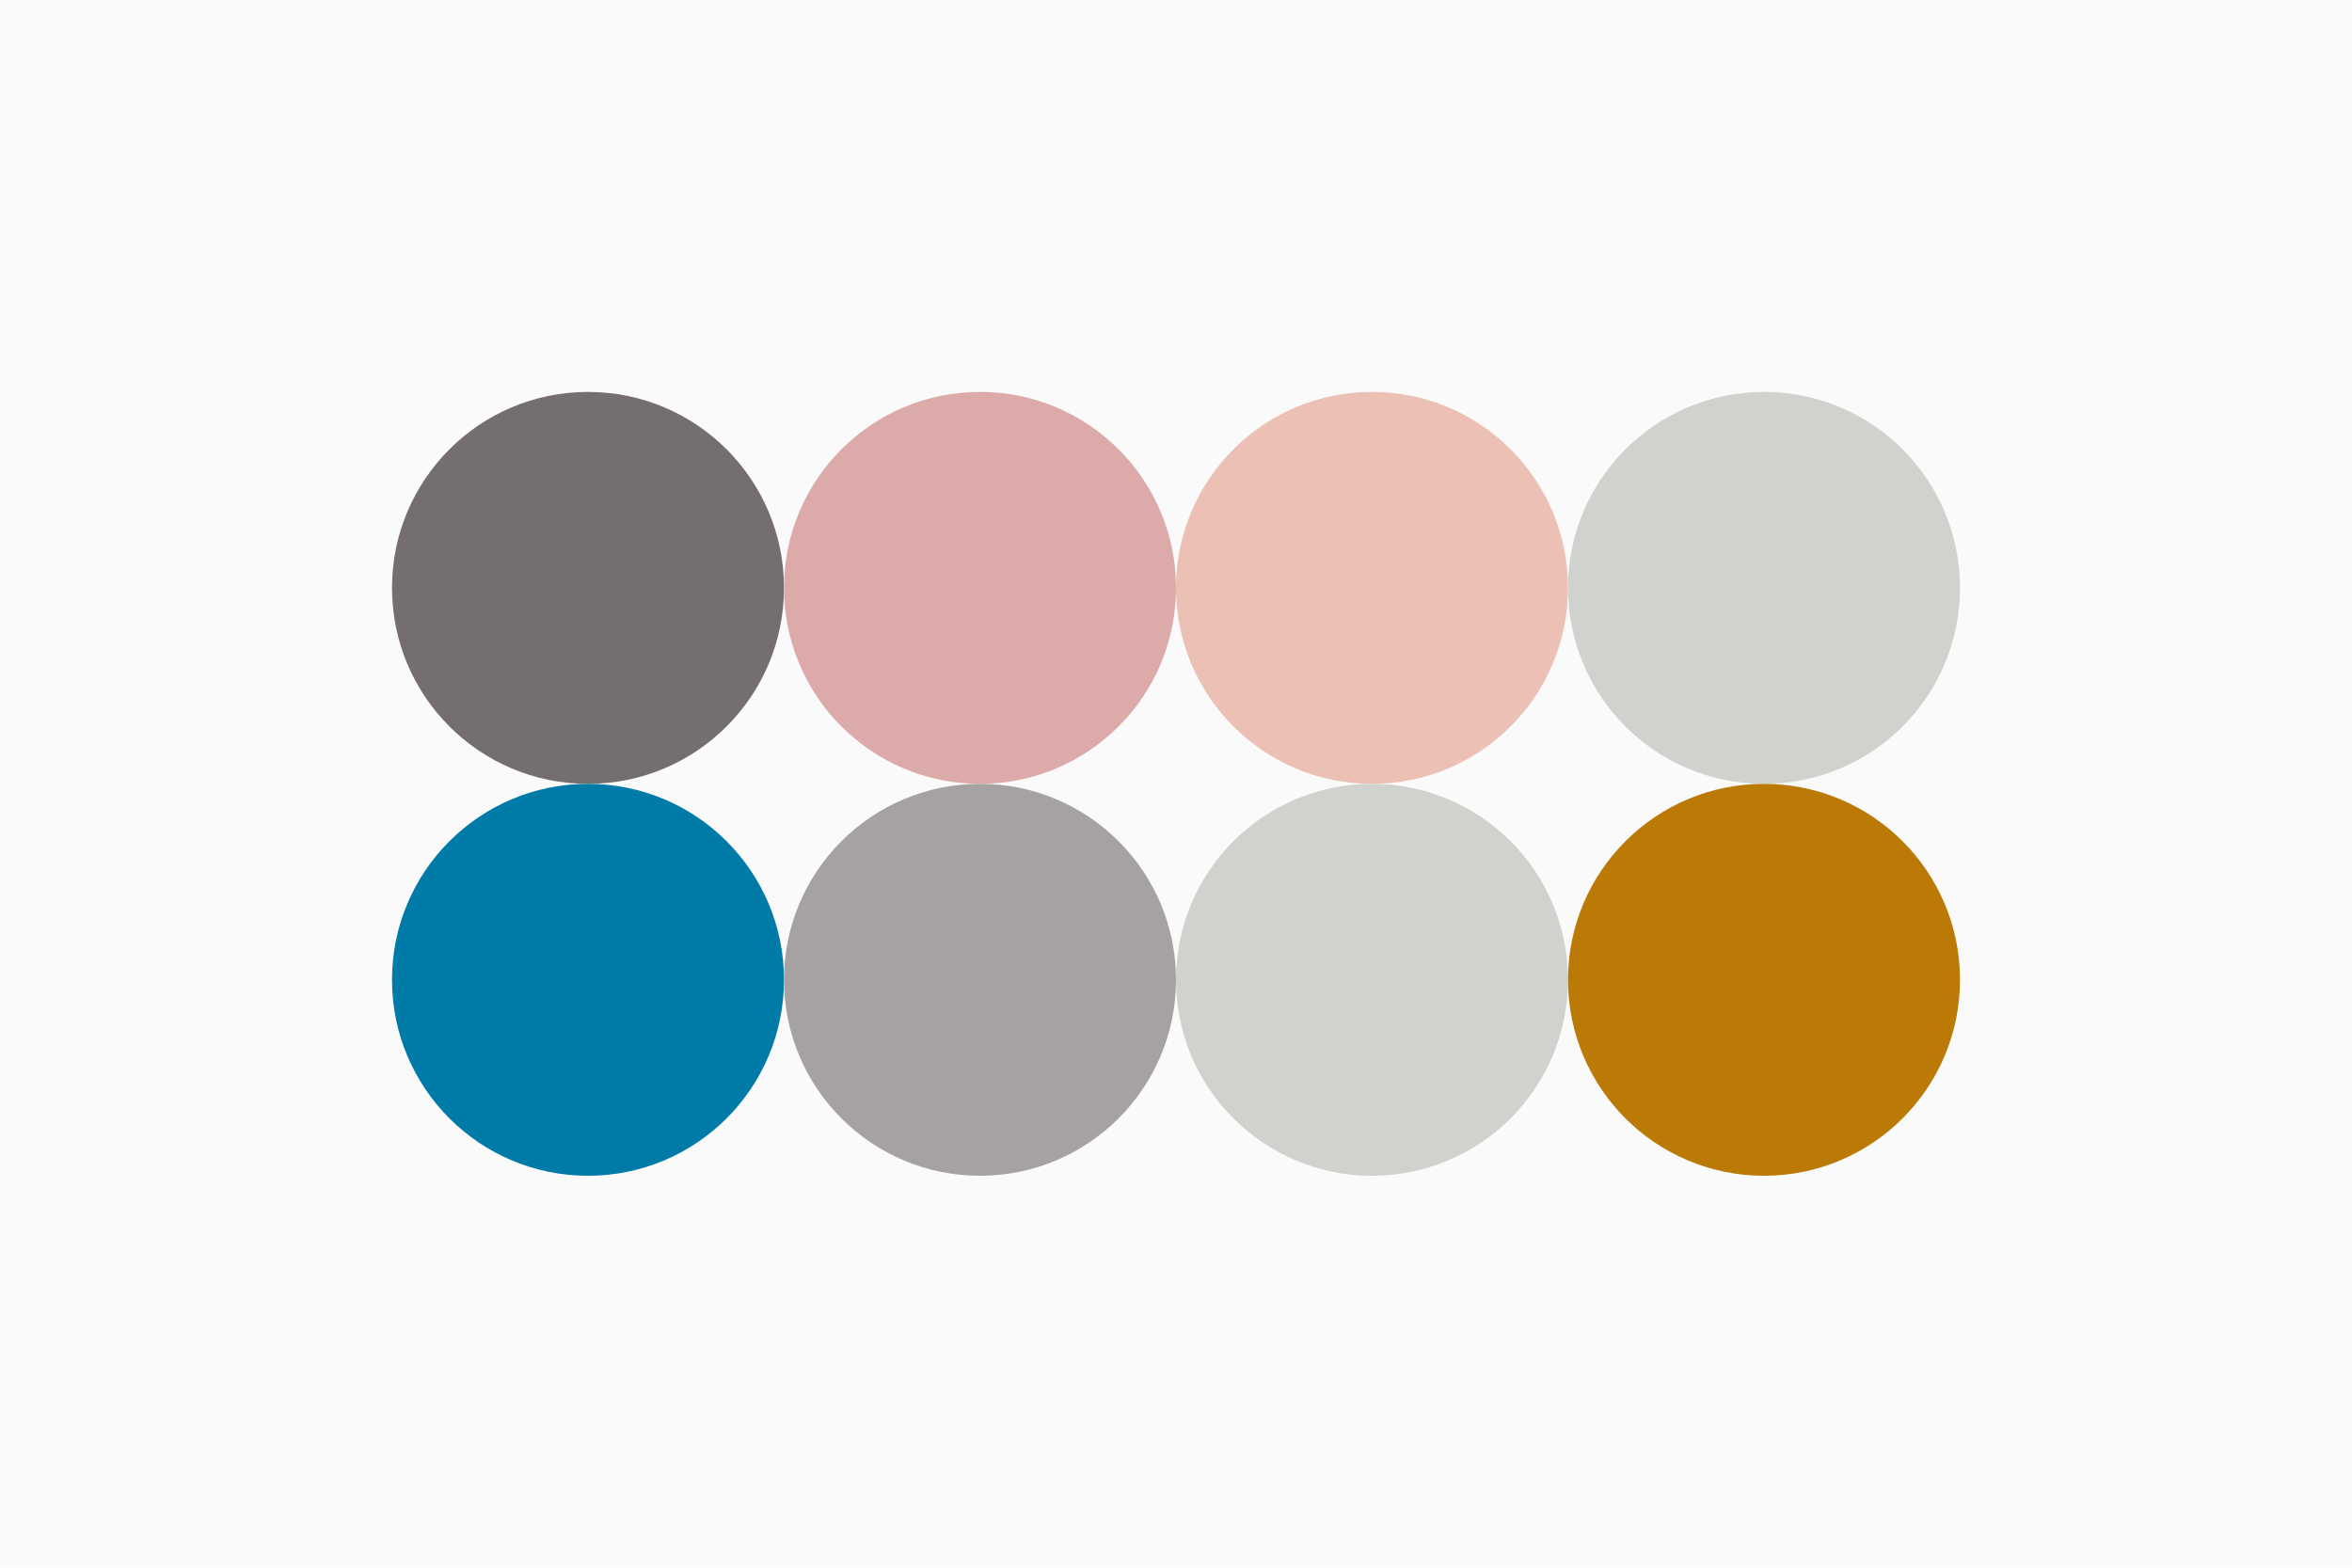
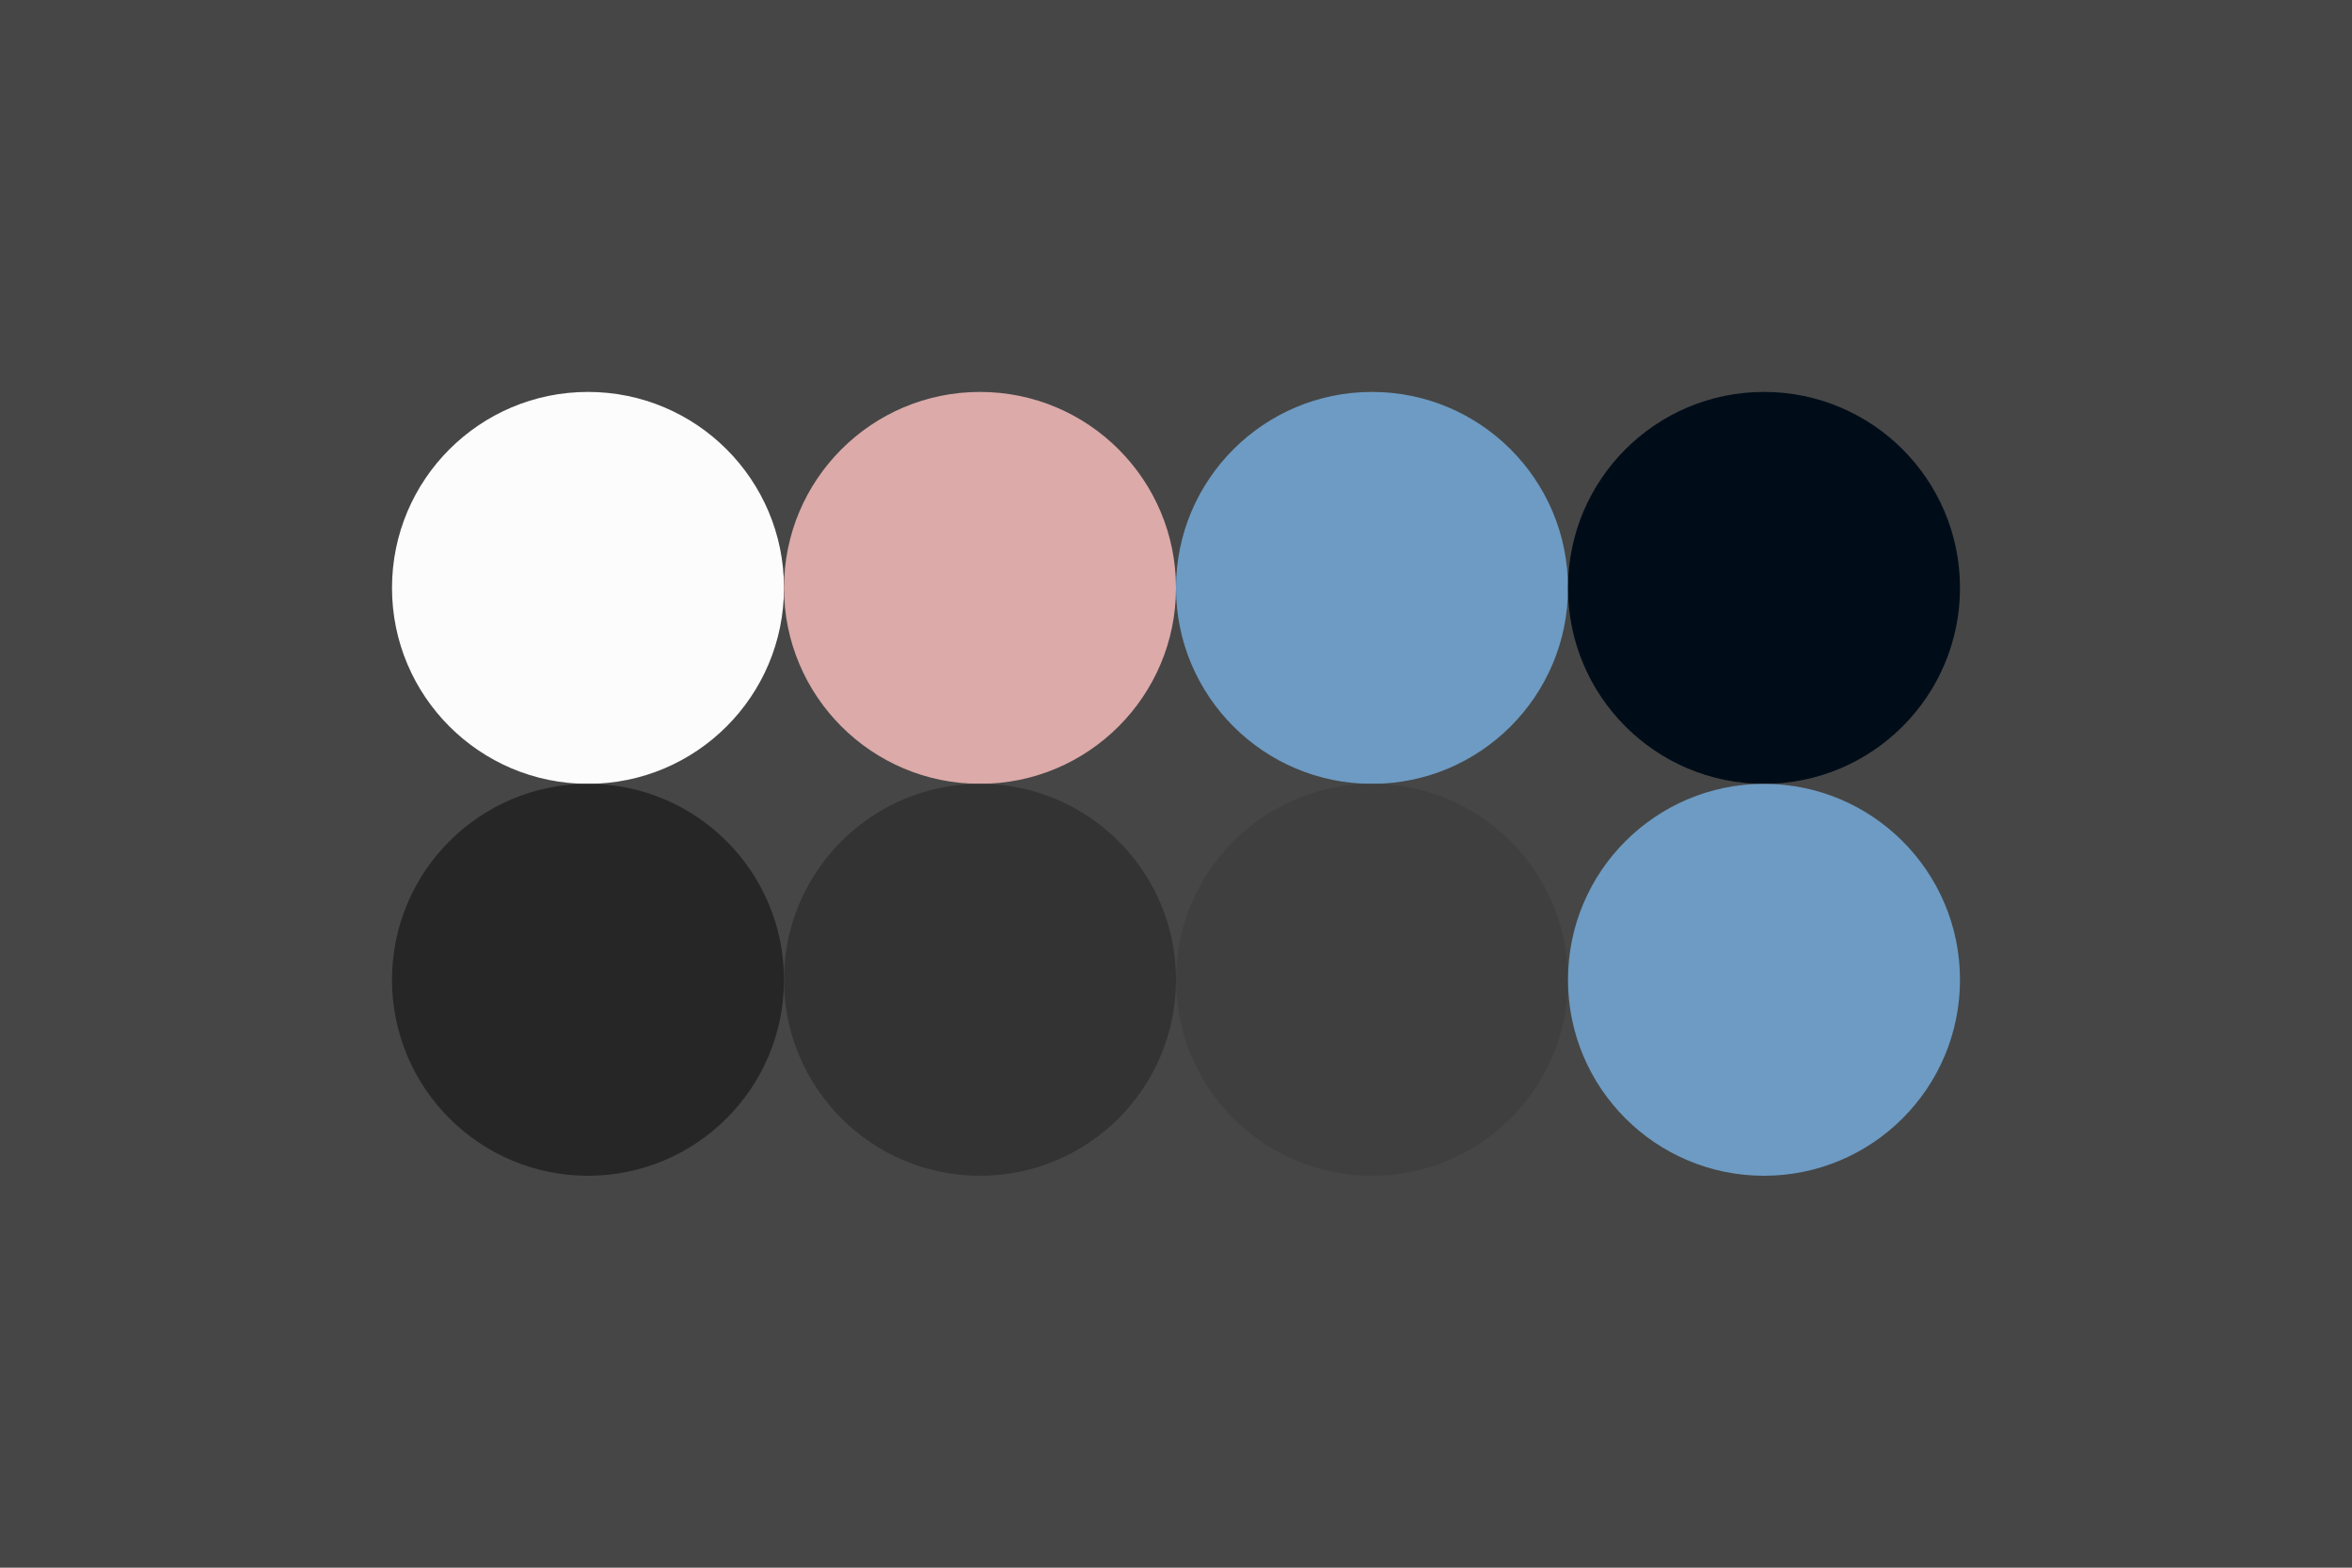
<svg xmlns="http://www.w3.org/2000/svg" width="96px" height="64px" baseProfile="full" version="1.1">
-   <rect width="96" height="64" id="background" fill="#FAFAFA" />
-   <circle cx="24" cy="24" r="8" id="f_high" fill="#746d71" />
-   <circle cx="40" cy="24" r="8" id="f_med" fill="#dbaaa9" />
-   <circle cx="56" cy="24" r="8" id="f_low" fill="#ecc0b5" />
-   <circle cx="72" cy="24" r="8" id="f_inv" fill="#CFD2CD" />
-   <circle cx="24" cy="40" r="8" id="b_high" fill="#007ba7" />
-   <circle cx="40" cy="40" r="8" id="b_med" fill="#A6A2A2" />
-   <circle cx="56" cy="40" r="8" id="b_low" fill="#CFD2CD" />
-   <circle cx="72" cy="40" r="8" id="b_inv" fill="#ba7a05" />
+   <rect width="96" height="64" id="background" fill="#464646" />
+   <circle cx="24" cy="24" r="8" id="f_high" fill="#FCFCFC" />
+   <circle cx="40" cy="24" r="8" id="f_med" fill="#DBAAA9" />
+   <circle cx="56" cy="24" r="8" id="f_low" fill="#6D9BC3" />
+   <circle cx="72" cy="24" r="8" id="f_inv" fill="#000D18" />
+   <circle cx="24" cy="40" r="8" id="b_high" fill="#262626" />
+   <circle cx="40" cy="40" r="8" id="b_med" fill="#333333" />
+   <circle cx="56" cy="40" r="8" id="b_low" fill="#3F3F3F" />
+   <circle cx="72" cy="40" r="8" id="b_inv" fill="#6D9BC3" />
</svg>
